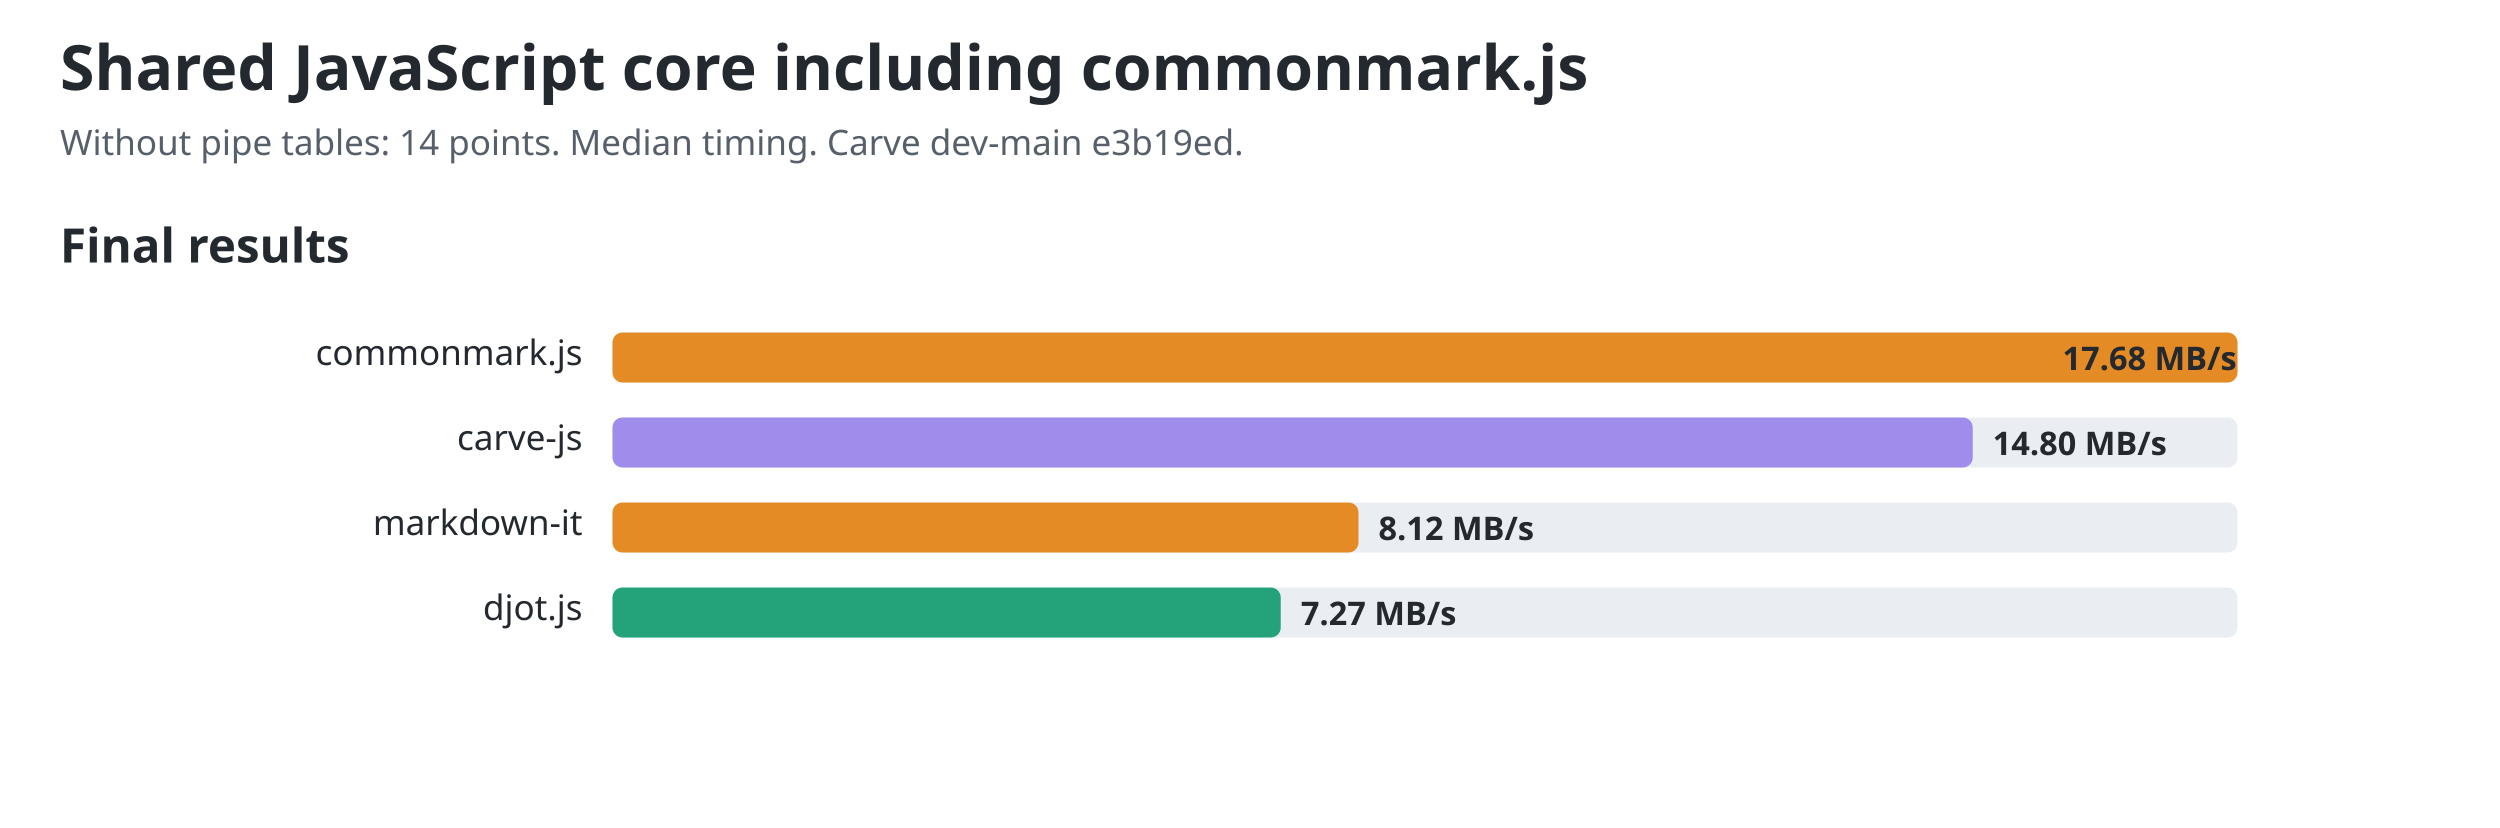
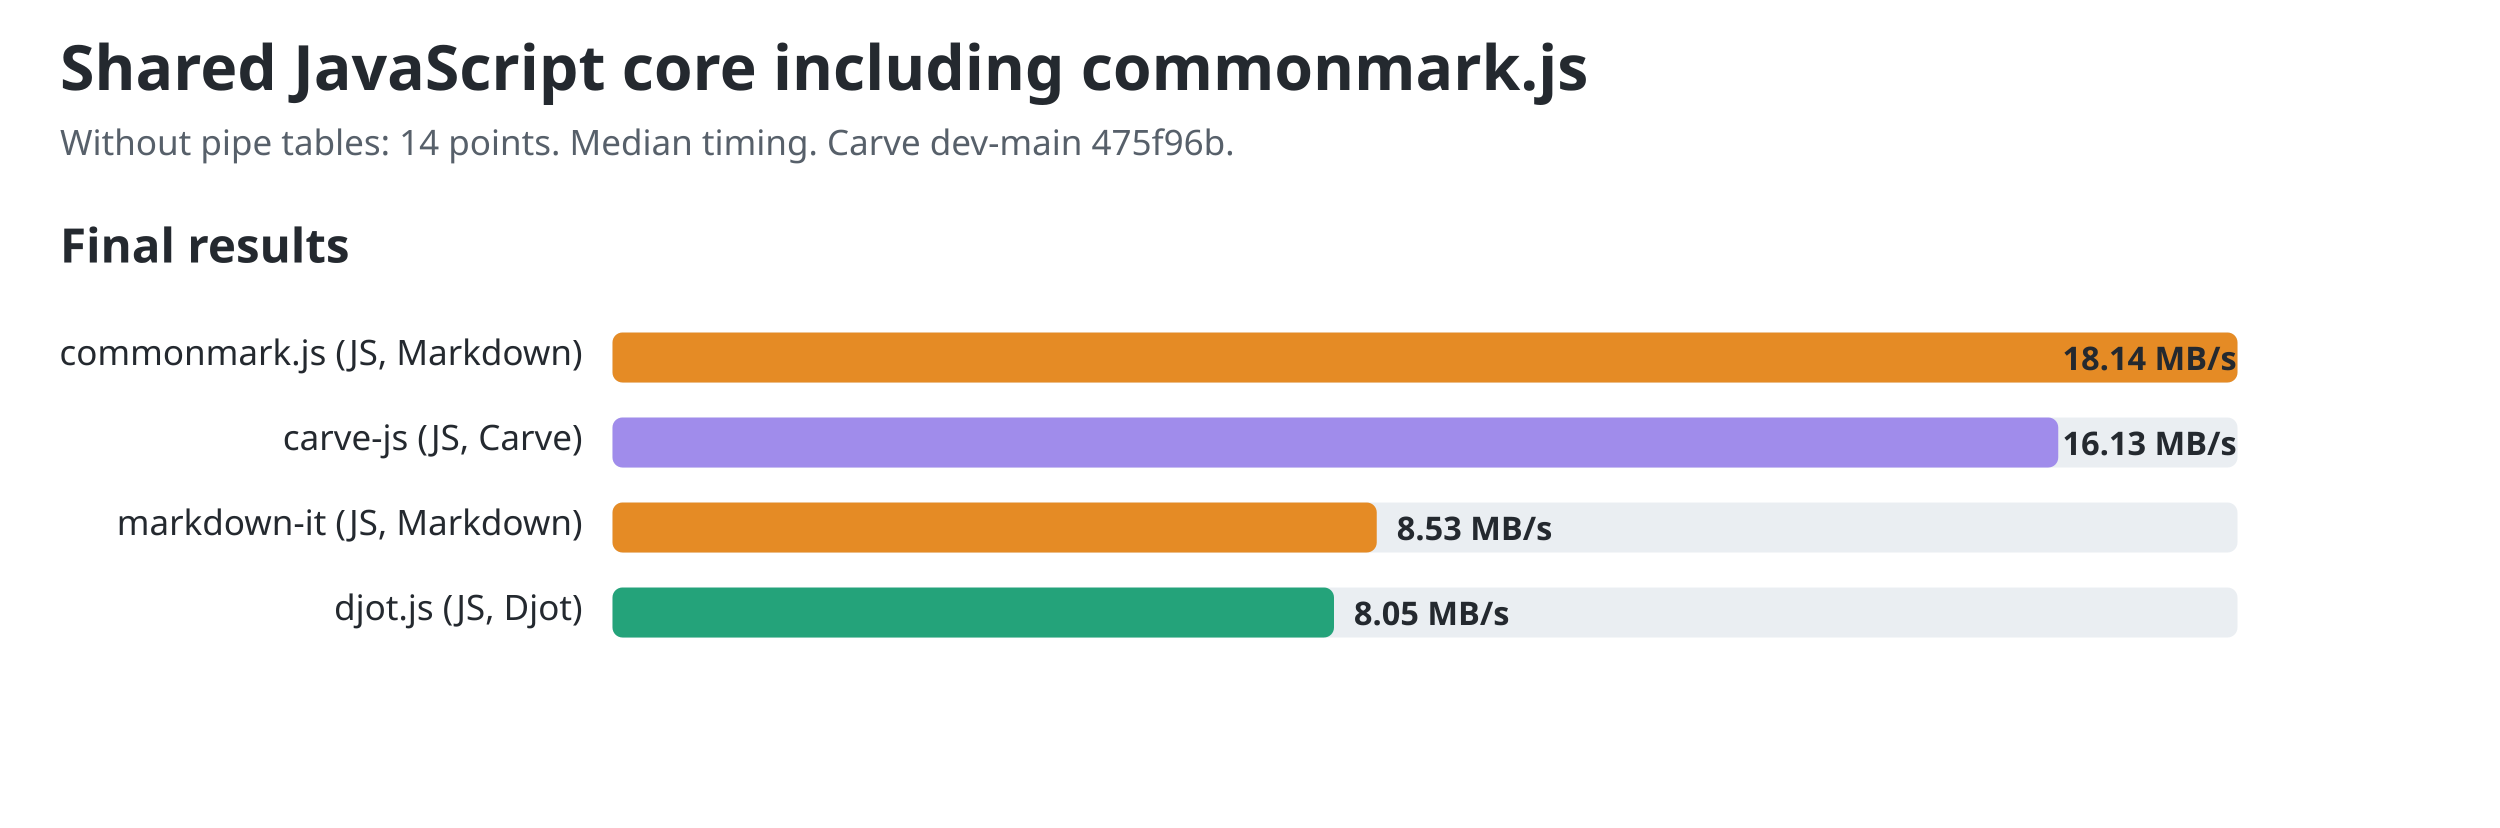
<svg xmlns="http://www.w3.org/2000/svg" width="1000" height="331" viewBox="0 0 1000 331" role="img" aria-labelledby="title desc">
  <style>text{font-family:ui-sans-serif,system-ui,sans-serif;fill:#24292f}.title{font-size:25px;font-weight:700}.sub{font-size:14px;fill:#57606a}.group{font-size:19px;font-weight:650}.label{font-size:14px}.value{font-size:13px;font-weight:650;fill:#24292f}.track{fill:#eaeef2}@media(prefers-color-scheme:dark){text,.value{fill:#f0f6fc}.sub{fill:#8c959f}.track{fill:#30363d}}</style>
  <text id="chart-title" class="title" x="24" y="36">Shared JavaScript core including commonmark.js</text>
-   <text class="sub" x="24" y="62">Without pipe tables: 14 points. Median timing. Carve dev-main e3b19ed.</text>
+   <text class="sub" x="24" y="62">Without pipe tables: 14 points. Median timing. Carve dev-main 475f96b.</text>
  <text class="group" x="24" y="105">Final results</text>
-   <text class="label" x="233" y="146" text-anchor="end">commonmark.js</text>
+   <text class="label" x="233" y="146" text-anchor="end">commonmark.js (JS, Markdown)</text>
  <rect class="track" x="245" y="133" width="650" height="20" rx="4" />
  <rect x="245" y="133" width="650.0" height="20" rx="4" fill="#e58b25" />
-   <text class="value" x="825" y="148">17.68 MB/s</text>
-   <text class="label" x="233" y="180" text-anchor="end">carve-js</text>
+   <text class="value" x="825" y="148">18.14 MB/s</text>
+   <text class="label" x="233" y="180" text-anchor="end">carve-js (JS, Carve)</text>
  <rect class="track" x="245" y="167" width="650" height="20" rx="4" />
-   <rect x="245" y="167" width="544.1" height="20" rx="4" fill="#a08ceb" />
-   <text class="value" x="797.075" y="182">14.80 MB/s</text>
-   <text class="label" x="233" y="214" text-anchor="end">markdown-it</text>
+   <rect x="245" y="167" width="578.3" height="20" rx="4" fill="#a08ceb" />
+   <text class="value" x="825" y="182">16.13 MB/s</text>
+   <text class="label" x="233" y="214" text-anchor="end">markdown-it (JS, Markdown)</text>
  <rect class="track" x="245" y="201" width="650" height="20" rx="4" />
-   <rect x="245" y="201" width="298.4" height="20" rx="4" fill="#e58b25" />
-   <text class="value" x="551.392" y="216">8.12 MB/s</text>
-   <text class="label" x="233" y="248" text-anchor="end">djot.js</text>
+   <rect x="245" y="201" width="305.7" height="20" rx="4" fill="#e58b25" />
+   <text class="value" x="558.705" y="216">8.53 MB/s</text>
+   <text class="label" x="233" y="248" text-anchor="end">djot.js (JS, Djot)</text>
  <rect class="track" x="245" y="235" width="650" height="20" rx="4" />
-   <rect x="245" y="235" width="267.3" height="20" rx="4" fill="#24a37a" />
-   <text class="value" x="520.338" y="250">7.27 MB/s</text>
+   <rect x="245" y="235" width="288.6" height="20" rx="4" fill="#24a37a" />
+   <text class="value" x="541.557" y="250">8.05 MB/s</text>
</svg>
